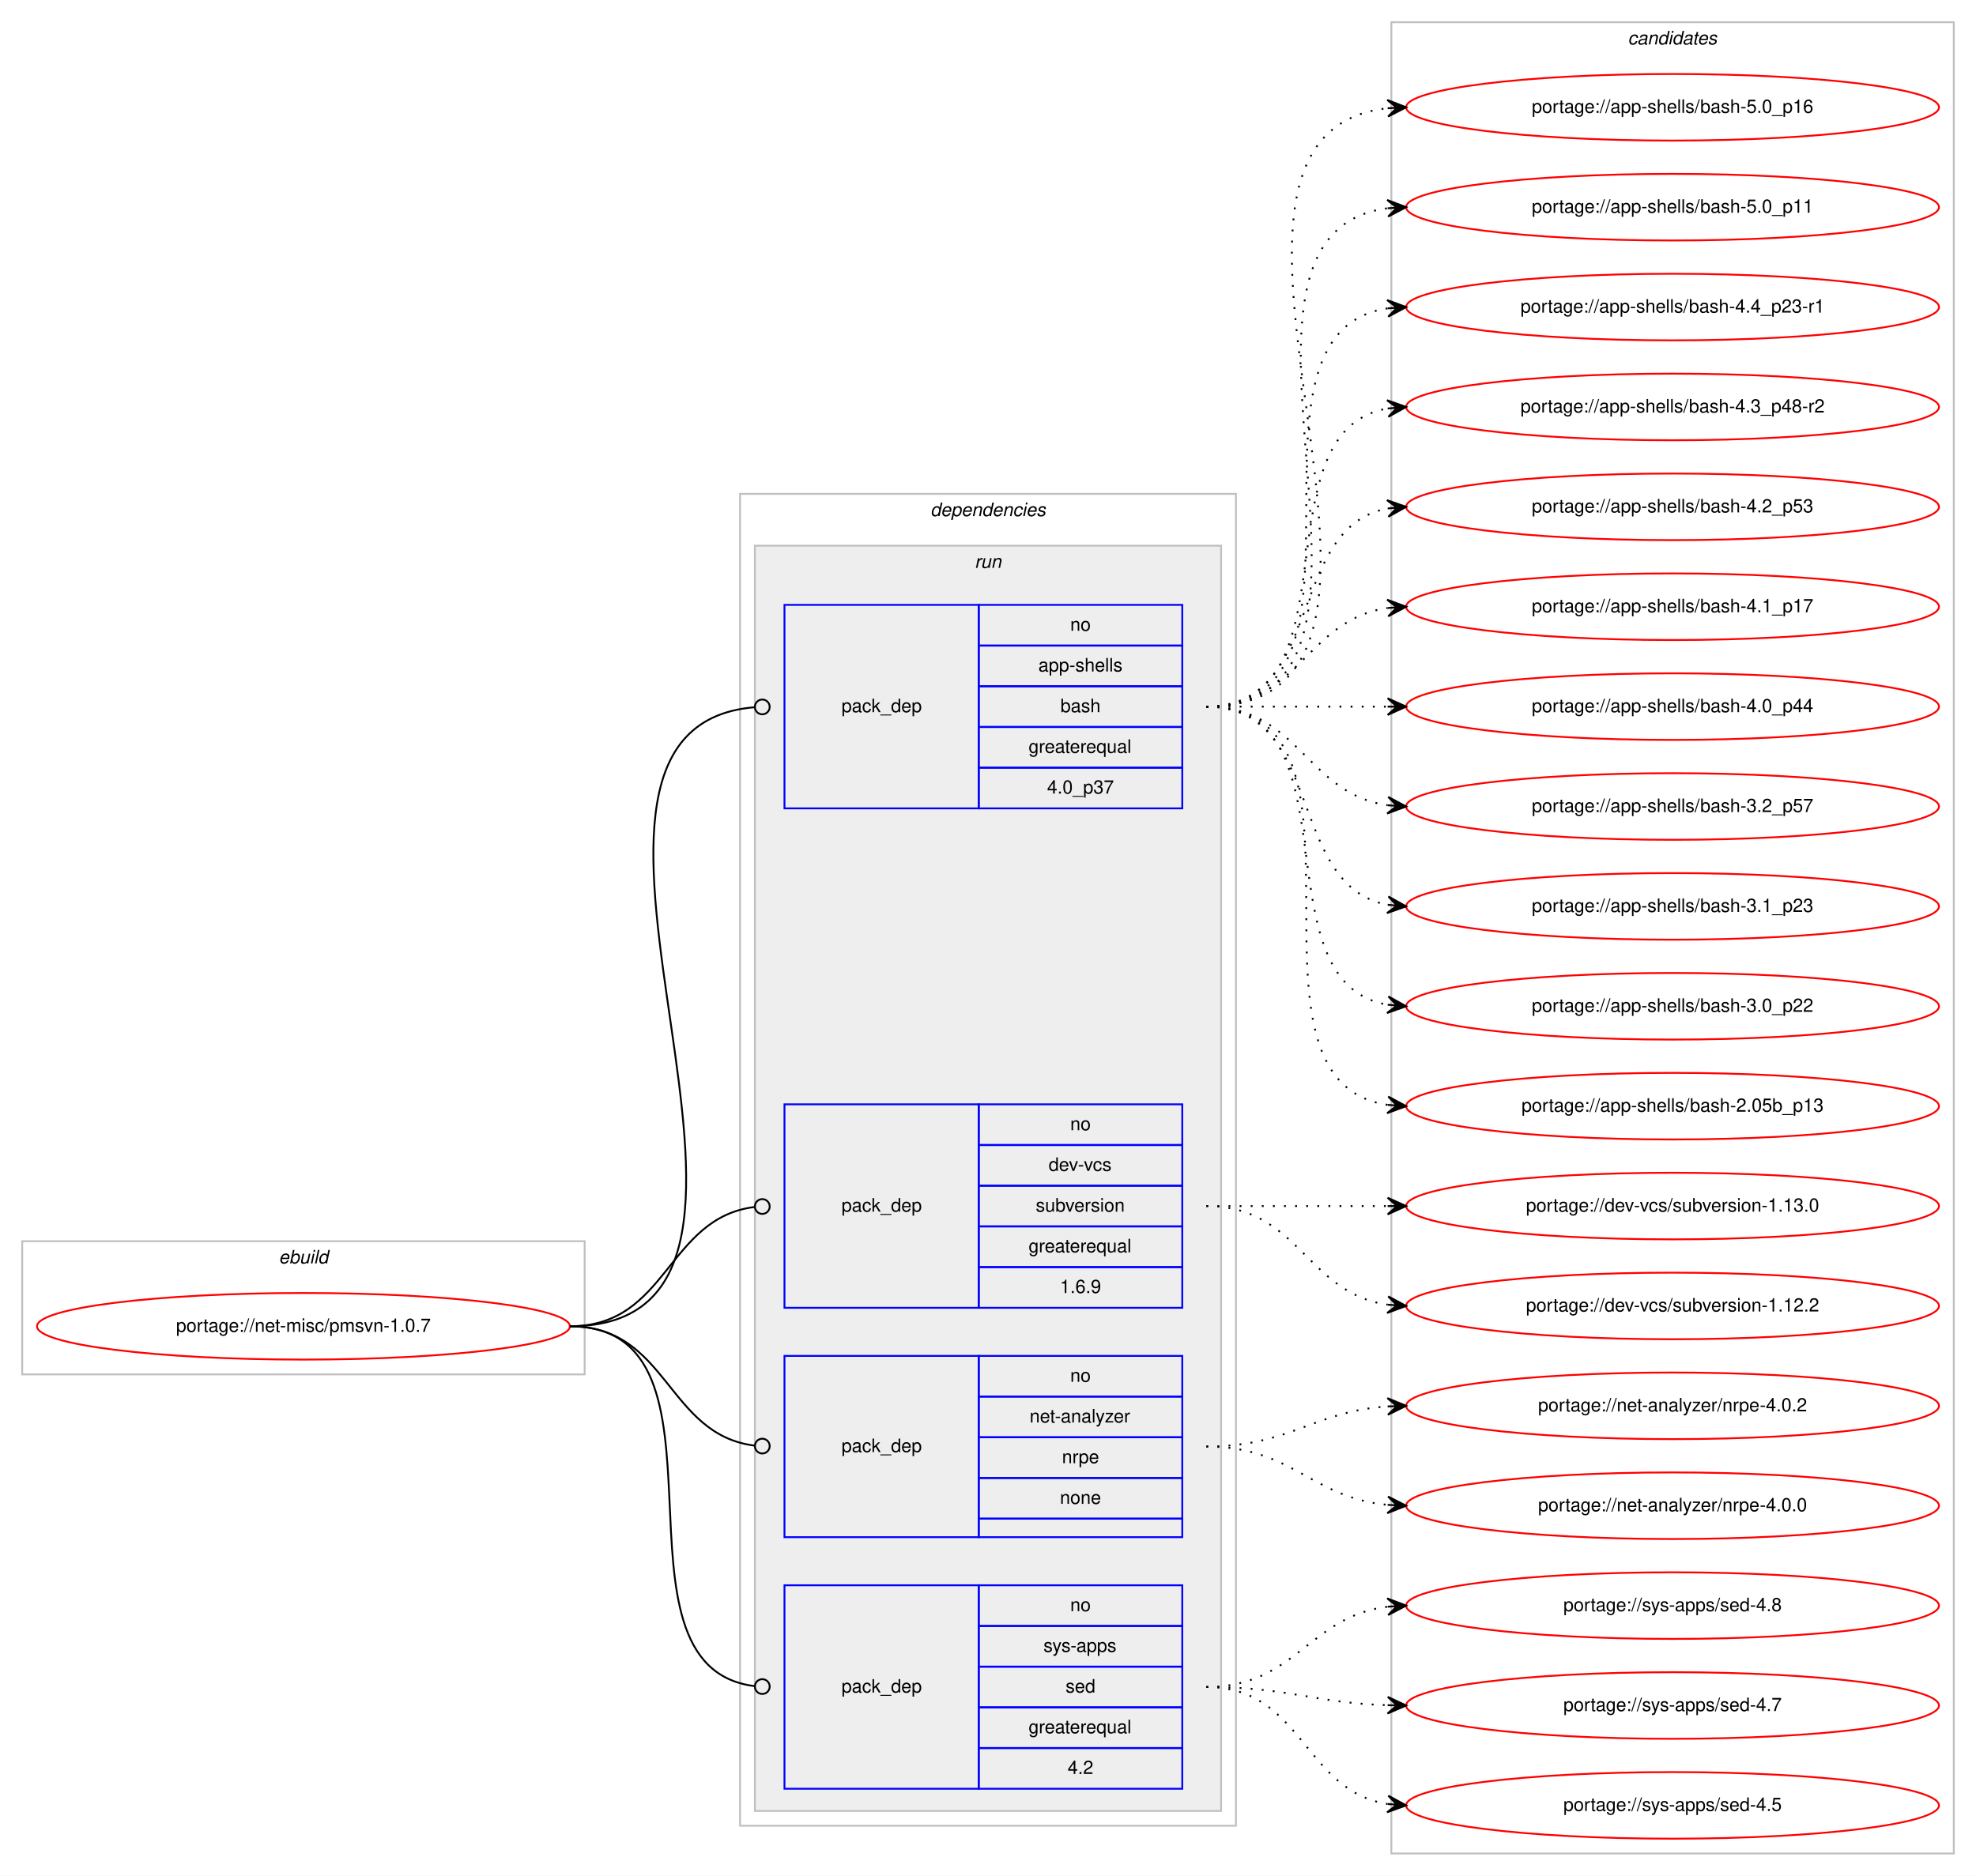
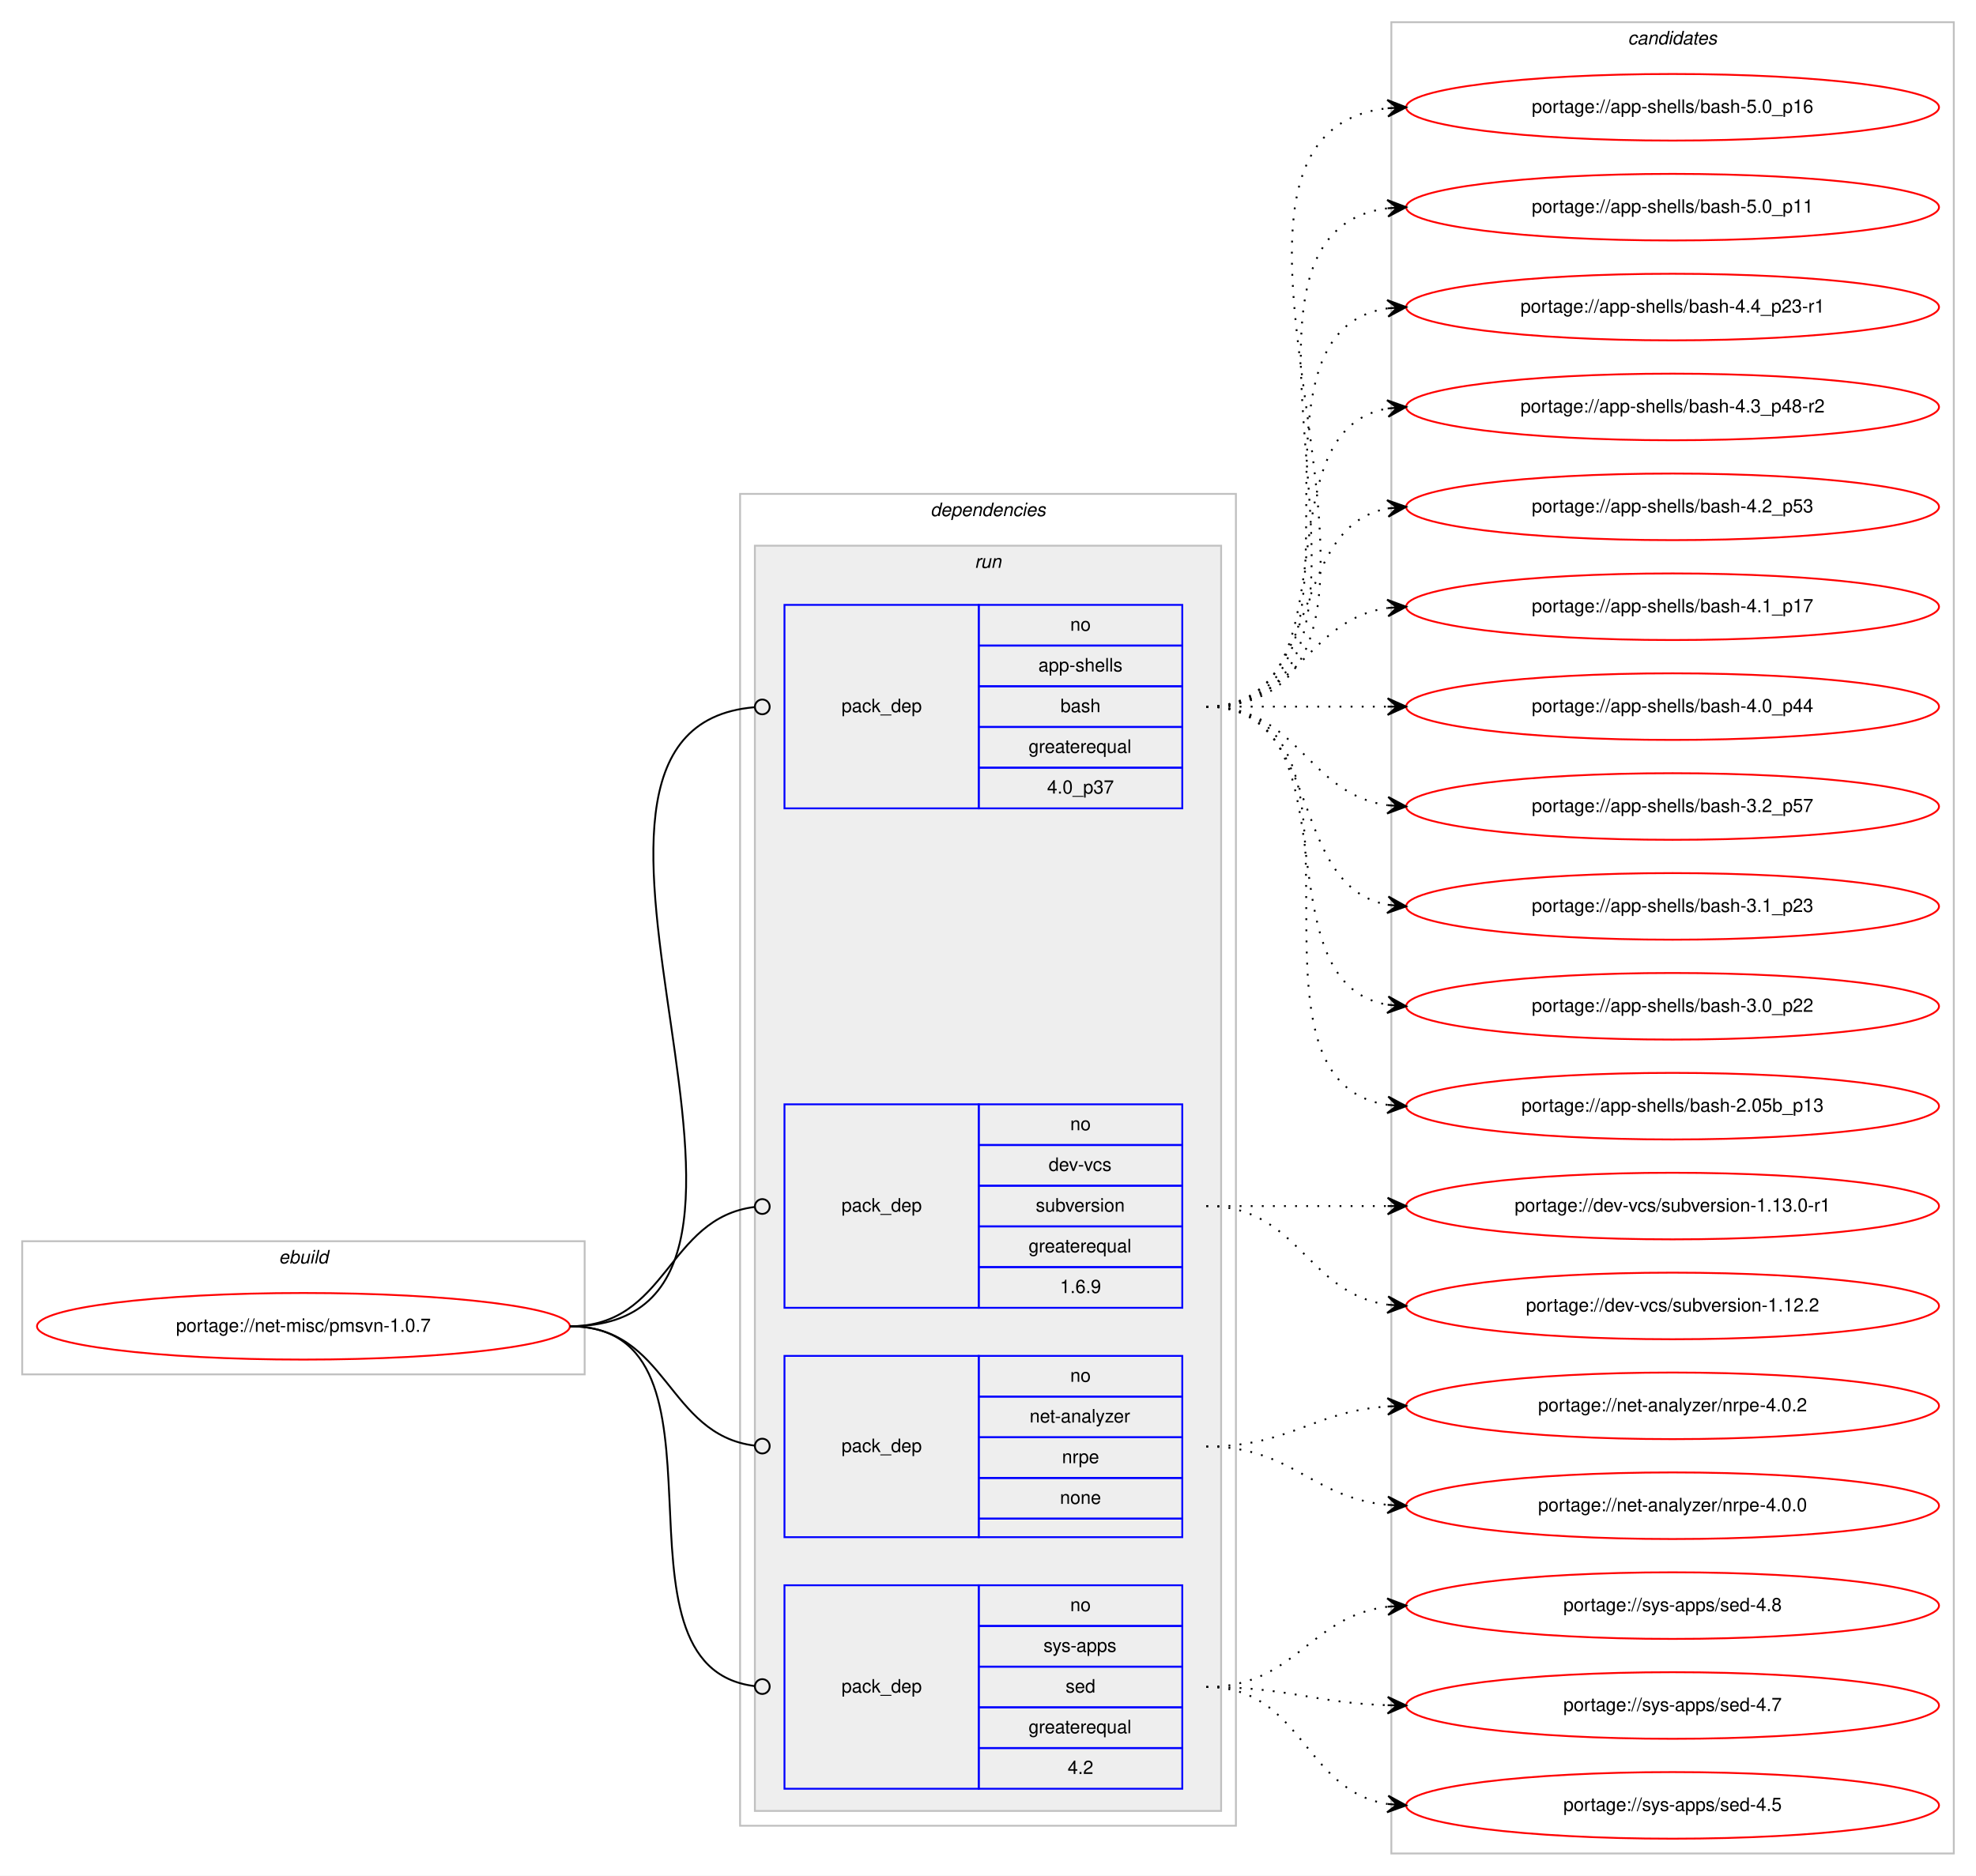
<svg xmlns="http://www.w3.org/2000/svg" xmlns:xlink="http://www.w3.org/1999/xlink" width="1068pt" height="1014pt" viewBox="0.00 0.00 1068.00 1014.00">
  <g id="graph0" class="graph" transform="scale(1 1) rotate(0) translate(4 1010)">
    <polygon fill="#ffffff" stroke="transparent" points="-4,4 -4,-1010 1064,-1010 1064,4 -4,4" />
    <g id="clust1" class="cluster">
      <polygon fill="none" stroke="#c0c0c0" points="8,-267 8,-339 312,-339 312,-267 8,-267" />
      <text text-anchor="start" x="146.663" y="-327" font-family="Helvetica,sans-Serif" font-style="italic" font-size="10.00" fill="#000000">ebuild</text>
    </g>
    <g id="clust2" class="cluster">
      <polygon fill="none" stroke="#c0c0c0" points="396,-23 396,-743 664,-743 664,-23 396,-23" />
      <text text-anchor="start" x="498.875" y="-731" font-family="Helvetica,sans-Serif" font-style="italic" font-size="10.00" fill="#000000">dependencies</text>
    </g>
    <g id="clust5" class="cluster">
      <polygon fill="#eeeeee" stroke="#c0c0c0" points="404,-31 404,-715 656,-715 656,-31 404,-31" />
      <text text-anchor="start" x="522.777" y="-703" font-family="Helvetica,sans-Serif" font-style="italic" font-size="10.00" fill="#000000">run</text>
    </g>
    <g id="clust10" class="cluster">
      <polygon fill="none" stroke="#c0c0c0" points="748,-8 748,-998 1052,-998 1052,-8 748,-8" />
      <text text-anchor="start" x="875.824" y="-986" font-family="Helvetica,sans-Serif" font-style="italic" font-size="10.00" fill="#000000">candidates</text>
    </g>
    <g id="node1" class="node">
      <g id="a_node1">
        <a xlink:href="../net-misc/pmsvn-1.0.7.svg" xlink:title="portage://net-misc/pmsvn-1.0.7">
          <ellipse fill="none" stroke="#ff0000" cx="160" cy="-293" rx="144" ry="18" />
          <text text-anchor="middle" x="160" y="-290" font-family="Helvetica,sans-Serif" font-size="10.00" fill="#000000">portage://net-misc/pmsvn-1.0.7</text>
        </a>
      </g>
    </g>
    <g id="node2" class="node">
      <polygon fill="none" stroke="#0000ff" points="420,-573 420,-683 525,-683 525,-573 420,-573" />
      <text text-anchor="start" x="450.823" y="-625" font-family="Helvetica,sans-Serif" font-size="10.00" fill="#000000">pack_dep</text>
      <polygon fill="none" stroke="#0000ff" points="525,-661 525,-683 635,-683 635,-661 525,-661" />
      <text text-anchor="start" x="574.441" y="-669" font-family="Helvetica,sans-Serif" font-size="10.00" fill="#000000">no</text>
      <polygon fill="none" stroke="#0000ff" points="525,-639 525,-661 635,-661 635,-639 525,-639" />
      <text text-anchor="start" x="557.219" y="-647" font-family="Helvetica,sans-Serif" font-size="10.00" fill="#000000">app-shells</text>
      <polygon fill="none" stroke="#0000ff" points="525,-617 525,-639 635,-639 635,-617 525,-617" />
      <text text-anchor="start" x="569.162" y="-625" font-family="Helvetica,sans-Serif" font-size="10.00" fill="#000000">bash</text>
      <polygon fill="none" stroke="#0000ff" points="525,-595 525,-617 635,-617 635,-595 525,-595" />
      <text text-anchor="start" x="551.936" y="-603" font-family="Helvetica,sans-Serif" font-size="10.00" fill="#000000">greaterequal</text>
      <polygon fill="none" stroke="#0000ff" points="525,-573 525,-595 635,-595 635,-573 525,-573" />
      <text text-anchor="start" x="561.933" y="-581" font-family="Helvetica,sans-Serif" font-size="10.00" fill="#000000">4.0_p37</text>
    </g>
    <g id="edge1" class="edge">
      <path fill="none" stroke="#000000" d="M304,-293C457.532,-293 263.043,-615.684 403.661,-627.658" />
      <ellipse fill="none" stroke="#000000" cx="408.003" cy="-627.836" rx="4" ry="4" />
    </g>
    <g id="node3" class="node">
      <polygon fill="none" stroke="#0000ff" points="420,-303 420,-413 525,-413 525,-303 420,-303" />
      <text text-anchor="start" x="450.823" y="-355" font-family="Helvetica,sans-Serif" font-size="10.00" fill="#000000">pack_dep</text>
      <polygon fill="none" stroke="#0000ff" points="525,-391 525,-413 635,-413 635,-391 525,-391" />
      <text text-anchor="start" x="574.441" y="-399" font-family="Helvetica,sans-Serif" font-size="10.00" fill="#000000">no</text>
      <polygon fill="none" stroke="#0000ff" points="525,-369 525,-391 635,-391 635,-369 525,-369" />
      <text text-anchor="start" x="562.777" y="-377" font-family="Helvetica,sans-Serif" font-size="10.00" fill="#000000">dev-vcs</text>
      <polygon fill="none" stroke="#0000ff" points="525,-347 525,-369 635,-369 635,-347 525,-347" />
      <text text-anchor="start" x="555.828" y="-355" font-family="Helvetica,sans-Serif" font-size="10.00" fill="#000000">subversion</text>
      <polygon fill="none" stroke="#0000ff" points="525,-325 525,-347 635,-347 635,-325 525,-325" />
      <text text-anchor="start" x="551.936" y="-333" font-family="Helvetica,sans-Serif" font-size="10.00" fill="#000000">greaterequal</text>
      <polygon fill="none" stroke="#0000ff" points="525,-303 525,-325 635,-325 635,-303 525,-303" />
      <text text-anchor="start" x="568.883" y="-311" font-family="Helvetica,sans-Serif" font-size="10.00" fill="#000000">1.6.9</text>
    </g>
    <g id="edge2" class="edge">
      <path fill="none" stroke="#000000" d="M304,-293C357.178,-293 356.233,-351.566 403.914,-357.514" />
      <ellipse fill="none" stroke="#000000" cx="408.007" cy="-357.76" rx="4" ry="4" />
    </g>
    <g id="node4" class="node">
      <polygon fill="none" stroke="#0000ff" points="420,-179 420,-277 525,-277 525,-179 420,-179" />
      <text text-anchor="start" x="450.823" y="-225" font-family="Helvetica,sans-Serif" font-size="10.00" fill="#000000">pack_dep</text>
      <polygon fill="none" stroke="#0000ff" points="525,-255 525,-277 635,-277 635,-255 525,-255" />
      <text text-anchor="start" x="574.441" y="-263" font-family="Helvetica,sans-Serif" font-size="10.00" fill="#000000">no</text>
      <polygon fill="none" stroke="#0000ff" points="525,-233 525,-255 635,-255 635,-233 525,-233" />
      <text text-anchor="start" x="552.495" y="-241" font-family="Helvetica,sans-Serif" font-size="10.00" fill="#000000">net-analyzer</text>
      <polygon fill="none" stroke="#0000ff" points="525,-211 525,-233 635,-233 635,-211 525,-211" />
      <text text-anchor="start" x="569.997" y="-219" font-family="Helvetica,sans-Serif" font-size="10.00" fill="#000000">nrpe</text>
      <polygon fill="none" stroke="#0000ff" points="525,-189 525,-211 635,-211 635,-189 525,-189" />
      <text text-anchor="start" x="568.882" y="-197" font-family="Helvetica,sans-Serif" font-size="10.00" fill="#000000">none</text>
      <polygon fill="none" stroke="#0000ff" points="525,-179 525,-189 635,-189 635,-179 525,-179" />
    </g>
    <g id="edge3" class="edge">
      <path fill="none" stroke="#000000" d="M304,-293C357.178,-293 356.233,-234.434 403.914,-228.486" />
      <ellipse fill="none" stroke="#000000" cx="408.007" cy="-228.24" rx="4" ry="4" />
    </g>
    <g id="node5" class="node">
      <polygon fill="none" stroke="#0000ff" points="420,-43 420,-153 525,-153 525,-43 420,-43" />
      <text text-anchor="start" x="450.823" y="-95" font-family="Helvetica,sans-Serif" font-size="10.00" fill="#000000">pack_dep</text>
      <polygon fill="none" stroke="#0000ff" points="525,-131 525,-153 635,-153 635,-131 525,-131" />
      <text text-anchor="start" x="574.441" y="-139" font-family="Helvetica,sans-Serif" font-size="10.00" fill="#000000">no</text>
      <polygon fill="none" stroke="#0000ff" points="525,-109 525,-131 635,-131 635,-109 525,-109" />
      <text text-anchor="start" x="559.997" y="-117" font-family="Helvetica,sans-Serif" font-size="10.00" fill="#000000">sys-apps</text>
      <polygon fill="none" stroke="#0000ff" points="525,-87 525,-109 635,-109 635,-87 525,-87" />
      <text text-anchor="start" x="571.941" y="-95" font-family="Helvetica,sans-Serif" font-size="10.00" fill="#000000">sed</text>
      <polygon fill="none" stroke="#0000ff" points="525,-65 525,-87 635,-87 635,-65 525,-65" />
      <text text-anchor="start" x="551.936" y="-73" font-family="Helvetica,sans-Serif" font-size="10.00" fill="#000000">greaterequal</text>
      <polygon fill="none" stroke="#0000ff" points="525,-43 525,-65 635,-65 635,-43 525,-43" />
      <text text-anchor="start" x="573.052" y="-51" font-family="Helvetica,sans-Serif" font-size="10.00" fill="#000000">4.2</text>
    </g>
    <g id="edge4" class="edge">
      <path fill="none" stroke="#000000" d="M304,-293C400.169,-293 318.048,-109.258 403.77,-98.492" />
      <ellipse fill="none" stroke="#000000" cx="408.007" cy="-98.239" rx="4" ry="4" />
    </g>
    <g id="node6" class="node">
      <g id="a_node6">
        <a xlink:href="../app-shells/bash-5.0_p16.svg" xlink:title="portage://app-shells/bash-5.0_p16">
          <ellipse fill="none" stroke="#ff0000" cx="900" cy="-952" rx="144" ry="18" />
          <text text-anchor="middle" x="900" y="-949" font-family="Helvetica,sans-Serif" font-size="10.00" fill="#000000">portage://app-shells/bash-5.0_p16</text>
        </a>
      </g>
    </g>
    <g id="edge5" class="edge">
      <path fill="none" stroke="#000000" stroke-dasharray="1,5" d="M648,-628C796.232,-628 613.188,-936.99 745.891,-951.474" />
      <polygon fill="#000000" stroke="#000000" points="756,-952 745.78,-955.975 751.007,-951.74 746.014,-951.481 746.014,-951.481 746.014,-951.481 751.007,-951.74 746.247,-946.987 756,-952 756,-952" />
    </g>
    <g id="node7" class="node">
      <g id="a_node7">
        <a xlink:href="../app-shells/bash-5.0_p11.svg" xlink:title="portage://app-shells/bash-5.0_p11">
          <ellipse fill="none" stroke="#ff0000" cx="900" cy="-898" rx="144" ry="18" />
          <text text-anchor="middle" x="900" y="-895" font-family="Helvetica,sans-Serif" font-size="10.00" fill="#000000">portage://app-shells/bash-5.0_p11</text>
        </a>
      </g>
    </g>
    <g id="edge6" class="edge">
      <path fill="none" stroke="#000000" stroke-dasharray="1,5" d="M648,-628C773.71,-628 634.777,-883.436 746.014,-897.405" />
      <polygon fill="#000000" stroke="#000000" points="756,-898 745.75,-901.898 751.009,-897.703 746.018,-897.405 746.018,-897.405 746.018,-897.405 751.009,-897.703 746.285,-892.913 756,-898 756,-898" />
    </g>
    <g id="node8" class="node">
      <g id="a_node8">
        <a xlink:href="../app-shells/bash-4.4_p23-r1.svg" xlink:title="portage://app-shells/bash-4.4_p23-r1">
          <ellipse fill="none" stroke="#ff0000" cx="900" cy="-844" rx="144" ry="18" />
          <text text-anchor="middle" x="900" y="-841" font-family="Helvetica,sans-Serif" font-size="10.00" fill="#000000">portage://app-shells/bash-4.4_p23-r1</text>
        </a>
      </g>
    </g>
    <g id="edge7" class="edge">
      <path fill="none" stroke="#000000" stroke-dasharray="1,5" d="M648,-628C751.768,-628 655.516,-829.894 746.001,-843.301" />
      <polygon fill="#000000" stroke="#000000" points="756,-844 745.711,-847.792 751.012,-843.652 746.024,-843.303 746.024,-843.303 746.024,-843.303 751.012,-843.652 746.338,-838.814 756,-844 756,-844" />
    </g>
    <g id="node9" class="node">
      <g id="a_node9">
        <a xlink:href="../app-shells/bash-4.3_p48-r2.svg" xlink:title="portage://app-shells/bash-4.3_p48-r2">
          <ellipse fill="none" stroke="#ff0000" cx="900" cy="-790" rx="144" ry="18" />
          <text text-anchor="middle" x="900" y="-787" font-family="Helvetica,sans-Serif" font-size="10.00" fill="#000000">portage://app-shells/bash-4.3_p48-r2</text>
        </a>
      </g>
    </g>
    <g id="edge8" class="edge">
      <path fill="none" stroke="#000000" stroke-dasharray="1,5" d="M648,-628C730.815,-628 674.779,-776.377 745.661,-789.128" />
      <polygon fill="#000000" stroke="#000000" points="756,-790 745.657,-793.644 751.018,-789.58 746.035,-789.16 746.035,-789.16 746.035,-789.16 751.018,-789.58 746.413,-784.676 756,-790 756,-790" />
    </g>
    <g id="node10" class="node">
      <g id="a_node10">
        <a xlink:href="../app-shells/bash-4.2_p53.svg" xlink:title="portage://app-shells/bash-4.2_p53">
          <ellipse fill="none" stroke="#ff0000" cx="900" cy="-736" rx="144" ry="18" />
          <text text-anchor="middle" x="900" y="-733" font-family="Helvetica,sans-Serif" font-size="10.00" fill="#000000">portage://app-shells/bash-4.2_p53</text>
        </a>
      </g>
    </g>
    <g id="edge9" class="edge">
      <path fill="none" stroke="#000000" stroke-dasharray="1,5" d="M648,-628C712.303,-628 690.78,-724.91 746.031,-735.131" />
      <polygon fill="#000000" stroke="#000000" points="756,-736 745.647,-739.614 751.019,-735.566 746.038,-735.131 746.038,-735.131 746.038,-735.131 751.019,-735.566 746.429,-730.648 756,-736 756,-736" />
    </g>
    <g id="node11" class="node">
      <g id="a_node11">
        <a xlink:href="../app-shells/bash-4.1_p17.svg" xlink:title="portage://app-shells/bash-4.1_p17">
          <ellipse fill="none" stroke="#ff0000" cx="900" cy="-682" rx="144" ry="18" />
          <text text-anchor="middle" x="900" y="-679" font-family="Helvetica,sans-Serif" font-size="10.00" fill="#000000">portage://app-shells/bash-4.1_p17</text>
        </a>
      </g>
    </g>
    <g id="edge10" class="edge">
      <path fill="none" stroke="#000000" stroke-dasharray="1,5" d="M648,-628C698.102,-628 702.012,-675.066 745.979,-681.317" />
      <polygon fill="#000000" stroke="#000000" points="756,-682 745.717,-685.81 751.012,-681.66 746.023,-681.32 746.023,-681.32 746.023,-681.32 751.012,-681.66 746.329,-676.831 756,-682 756,-682" />
    </g>
    <g id="node12" class="node">
      <g id="a_node12">
        <a xlink:href="../app-shells/bash-4.0_p44.svg" xlink:title="portage://app-shells/bash-4.0_p44">
          <ellipse fill="none" stroke="#ff0000" cx="900" cy="-628" rx="144" ry="18" />
          <text text-anchor="middle" x="900" y="-625" font-family="Helvetica,sans-Serif" font-size="10.00" fill="#000000">portage://app-shells/bash-4.0_p44</text>
        </a>
      </g>
    </g>
    <g id="edge11" class="edge">
      <path fill="none" stroke="#000000" stroke-dasharray="1,5" d="M648,-628C692.438,-628 706.02,-628 745.878,-628" />
      <polygon fill="#000000" stroke="#000000" points="756,-628 746,-632.5 751,-628 746,-628 746,-628 746,-628 751,-628 746,-623.5 756,-628 756,-628" />
    </g>
    <g id="node13" class="node">
      <g id="a_node13">
        <a xlink:href="../app-shells/bash-3.2_p57.svg" xlink:title="portage://app-shells/bash-3.2_p57">
          <ellipse fill="none" stroke="#ff0000" cx="900" cy="-574" rx="144" ry="18" />
          <text text-anchor="middle" x="900" y="-571" font-family="Helvetica,sans-Serif" font-size="10.00" fill="#000000">portage://app-shells/bash-3.2_p57</text>
        </a>
      </g>
    </g>
    <g id="edge12" class="edge">
      <path fill="none" stroke="#000000" stroke-dasharray="1,5" d="M648,-628C698.102,-628 702.012,-580.934 745.979,-574.683" />
      <polygon fill="#000000" stroke="#000000" points="756,-574 746.329,-579.169 751.012,-574.34 746.023,-574.68 746.023,-574.68 746.023,-574.68 751.012,-574.34 745.717,-570.19 756,-574 756,-574" />
    </g>
    <g id="node14" class="node">
      <g id="a_node14">
        <a xlink:href="../app-shells/bash-3.1_p23.svg" xlink:title="portage://app-shells/bash-3.1_p23">
          <ellipse fill="none" stroke="#ff0000" cx="900" cy="-520" rx="144" ry="18" />
          <text text-anchor="middle" x="900" y="-517" font-family="Helvetica,sans-Serif" font-size="10.00" fill="#000000">portage://app-shells/bash-3.1_p23</text>
        </a>
      </g>
    </g>
    <g id="edge13" class="edge">
      <path fill="none" stroke="#000000" stroke-dasharray="1,5" d="M648,-628C712.303,-628 690.78,-531.09 746.031,-520.869" />
      <polygon fill="#000000" stroke="#000000" points="756,-520 746.429,-525.352 751.019,-520.434 746.038,-520.869 746.038,-520.869 746.038,-520.869 751.019,-520.434 745.647,-516.386 756,-520 756,-520" />
    </g>
    <g id="node15" class="node">
      <g id="a_node15">
        <a xlink:href="../app-shells/bash-3.0_p22.svg" xlink:title="portage://app-shells/bash-3.0_p22">
          <ellipse fill="none" stroke="#ff0000" cx="900" cy="-466" rx="144" ry="18" />
          <text text-anchor="middle" x="900" y="-463" font-family="Helvetica,sans-Serif" font-size="10.00" fill="#000000">portage://app-shells/bash-3.0_p22</text>
        </a>
      </g>
    </g>
    <g id="edge14" class="edge">
      <path fill="none" stroke="#000000" stroke-dasharray="1,5" d="M648,-628C730.815,-628 674.779,-479.623 745.661,-466.872" />
      <polygon fill="#000000" stroke="#000000" points="756,-466 746.413,-471.324 751.018,-466.42 746.035,-466.84 746.035,-466.84 746.035,-466.84 751.018,-466.42 745.657,-462.356 756,-466 756,-466" />
    </g>
    <g id="node16" class="node">
      <g id="a_node16">
        <a xlink:href="../app-shells/bash-2.05b_p13.svg" xlink:title="portage://app-shells/bash-2.05b_p13">
          <ellipse fill="none" stroke="#ff0000" cx="900" cy="-412" rx="144" ry="18" />
          <text text-anchor="middle" x="900" y="-409" font-family="Helvetica,sans-Serif" font-size="10.00" fill="#000000">portage://app-shells/bash-2.05b_p13</text>
        </a>
      </g>
    </g>
    <g id="edge15" class="edge">
      <path fill="none" stroke="#000000" stroke-dasharray="1,5" d="M648,-628C751.768,-628 655.516,-426.106 746.001,-412.699" />
      <polygon fill="#000000" stroke="#000000" points="756,-412 746.338,-417.186 751.012,-412.349 746.024,-412.697 746.024,-412.697 746.024,-412.697 751.012,-412.349 745.711,-408.208 756,-412 756,-412" />
    </g>
    <g id="node17" class="node">
      <g id="a_node17">
-         <a xlink:href="../dev-vcs/subversion-1.13.0.svg" xlink:title="portage://dev-vcs/subversion-1.13.0">
+         <a xlink:href="../dev-vcs/subversion-1.13.0-r1.svg" xlink:title="portage://dev-vcs/subversion-1.13.0-r1">
          <ellipse fill="none" stroke="#ff0000" cx="900" cy="-358" rx="144" ry="18" />
-           <text text-anchor="middle" x="900" y="-355" font-family="Helvetica,sans-Serif" font-size="10.00" fill="#000000">portage://dev-vcs/subversion-1.13.0</text>
+           <text text-anchor="middle" x="900" y="-355" font-family="Helvetica,sans-Serif" font-size="10.00" fill="#000000">portage://dev-vcs/subversion-1.13.0-r1</text>
        </a>
      </g>
    </g>
    <g id="edge16" class="edge">
      <path fill="none" stroke="#000000" stroke-dasharray="1,5" d="M648,-358C692.438,-358 706.02,-358 745.878,-358" />
      <polygon fill="#000000" stroke="#000000" points="756,-358 746,-362.5 751,-358 746,-358 746,-358 746,-358 751,-358 746,-353.5 756,-358 756,-358" />
    </g>
    <g id="node18" class="node">
      <g id="a_node18">
        <a xlink:href="../dev-vcs/subversion-1.12.2.svg" xlink:title="portage://dev-vcs/subversion-1.12.2">
          <ellipse fill="none" stroke="#ff0000" cx="900" cy="-304" rx="144" ry="18" />
          <text text-anchor="middle" x="900" y="-301" font-family="Helvetica,sans-Serif" font-size="10.00" fill="#000000">portage://dev-vcs/subversion-1.12.2</text>
        </a>
      </g>
    </g>
    <g id="edge17" class="edge">
      <path fill="none" stroke="#000000" stroke-dasharray="1,5" d="M648,-358C698.102,-358 702.012,-310.934 745.979,-304.683" />
      <polygon fill="#000000" stroke="#000000" points="756,-304 746.329,-309.169 751.012,-304.34 746.023,-304.68 746.023,-304.68 746.023,-304.68 751.012,-304.34 745.717,-300.19 756,-304 756,-304" />
    </g>
    <g id="node19" class="node">
      <g id="a_node19">
        <a xlink:href="../net-analyzer/nrpe-4.0.2.svg" xlink:title="portage://net-analyzer/nrpe-4.0.2">
          <ellipse fill="none" stroke="#ff0000" cx="900" cy="-250" rx="144" ry="18" />
          <text text-anchor="middle" x="900" y="-247" font-family="Helvetica,sans-Serif" font-size="10.00" fill="#000000">portage://net-analyzer/nrpe-4.0.2</text>
        </a>
      </g>
    </g>
    <g id="edge18" class="edge">
      <path fill="none" stroke="#000000" stroke-dasharray="1,5" d="M648,-228C693.446,-228 705.361,-246.935 745.961,-249.672" />
      <polygon fill="#000000" stroke="#000000" points="756,-250 745.858,-254.171 751.003,-249.837 746.005,-249.673 746.005,-249.673 746.005,-249.673 751.003,-249.837 746.152,-245.176 756,-250 756,-250" />
    </g>
    <g id="node20" class="node">
      <g id="a_node20">
        <a xlink:href="../net-analyzer/nrpe-4.0.0.svg" xlink:title="portage://net-analyzer/nrpe-4.0.0">
          <ellipse fill="none" stroke="#ff0000" cx="900" cy="-196" rx="144" ry="18" />
          <text text-anchor="middle" x="900" y="-193" font-family="Helvetica,sans-Serif" font-size="10.00" fill="#000000">portage://net-analyzer/nrpe-4.0.0</text>
        </a>
      </g>
    </g>
    <g id="edge19" class="edge">
      <path fill="none" stroke="#000000" stroke-dasharray="1,5" d="M648,-228C694.445,-228 704.579,-200.458 745.776,-196.477" />
      <polygon fill="#000000" stroke="#000000" points="756,-196 746.221,-200.961 751.005,-196.233 746.011,-196.466 746.011,-196.466 746.011,-196.466 751.005,-196.233 745.801,-191.971 756,-196 756,-196" />
    </g>
    <g id="node21" class="node">
      <g id="a_node21">
        <a xlink:href="../sys-apps/sed-4.8.svg" xlink:title="portage://sys-apps/sed-4.8">
          <ellipse fill="none" stroke="#ff0000" cx="900" cy="-142" rx="144" ry="18" />
          <text text-anchor="middle" x="900" y="-139" font-family="Helvetica,sans-Serif" font-size="10.00" fill="#000000">portage://sys-apps/sed-4.8</text>
        </a>
      </g>
    </g>
    <g id="edge20" class="edge">
      <path fill="none" stroke="#000000" stroke-dasharray="1,5" d="M648,-98C696.288,-98 703.354,-136.19 746.006,-141.411" />
      <polygon fill="#000000" stroke="#000000" points="756,-142 745.753,-145.904 751.009,-141.706 746.017,-141.412 746.017,-141.412 746.017,-141.412 751.009,-141.706 746.282,-136.92 756,-142 756,-142" />
    </g>
    <g id="node22" class="node">
      <g id="a_node22">
        <a xlink:href="../sys-apps/sed-4.7.svg" xlink:title="portage://sys-apps/sed-4.7">
          <ellipse fill="none" stroke="#ff0000" cx="900" cy="-88" rx="144" ry="18" />
          <text text-anchor="middle" x="900" y="-85" font-family="Helvetica,sans-Serif" font-size="10.00" fill="#000000">portage://sys-apps/sed-4.7</text>
        </a>
      </g>
    </g>
    <g id="edge21" class="edge">
      <path fill="none" stroke="#000000" stroke-dasharray="1,5" d="M648,-98C692.628,-98 705.873,-89.429 745.842,-88.157" />
      <polygon fill="#000000" stroke="#000000" points="756,-88 746.071,-92.654 751.001,-88.077 746.001,-88.155 746.001,-88.155 746.001,-88.155 751.001,-88.077 745.932,-83.655 756,-88 756,-88" />
    </g>
    <g id="node23" class="node">
      <g id="a_node23">
        <a xlink:href="../sys-apps/sed-4.5.svg" xlink:title="portage://sys-apps/sed-4.5">
          <ellipse fill="none" stroke="#ff0000" cx="900" cy="-34" rx="144" ry="18" />
          <text text-anchor="middle" x="900" y="-31" font-family="Helvetica,sans-Serif" font-size="10.00" fill="#000000">portage://sys-apps/sed-4.5</text>
        </a>
      </g>
    </g>
    <g id="edge22" class="edge">
      <path fill="none" stroke="#000000" stroke-dasharray="1,5" d="M648,-98C700.199,-98 700.421,-41.984 745.92,-34.763" />
      <polygon fill="#000000" stroke="#000000" points="756,-34 746.368,-39.242 751.014,-34.378 746.029,-34.755 746.029,-34.755 746.029,-34.755 751.014,-34.378 745.689,-30.268 756,-34 756,-34" />
    </g>
  </g>
</svg>
